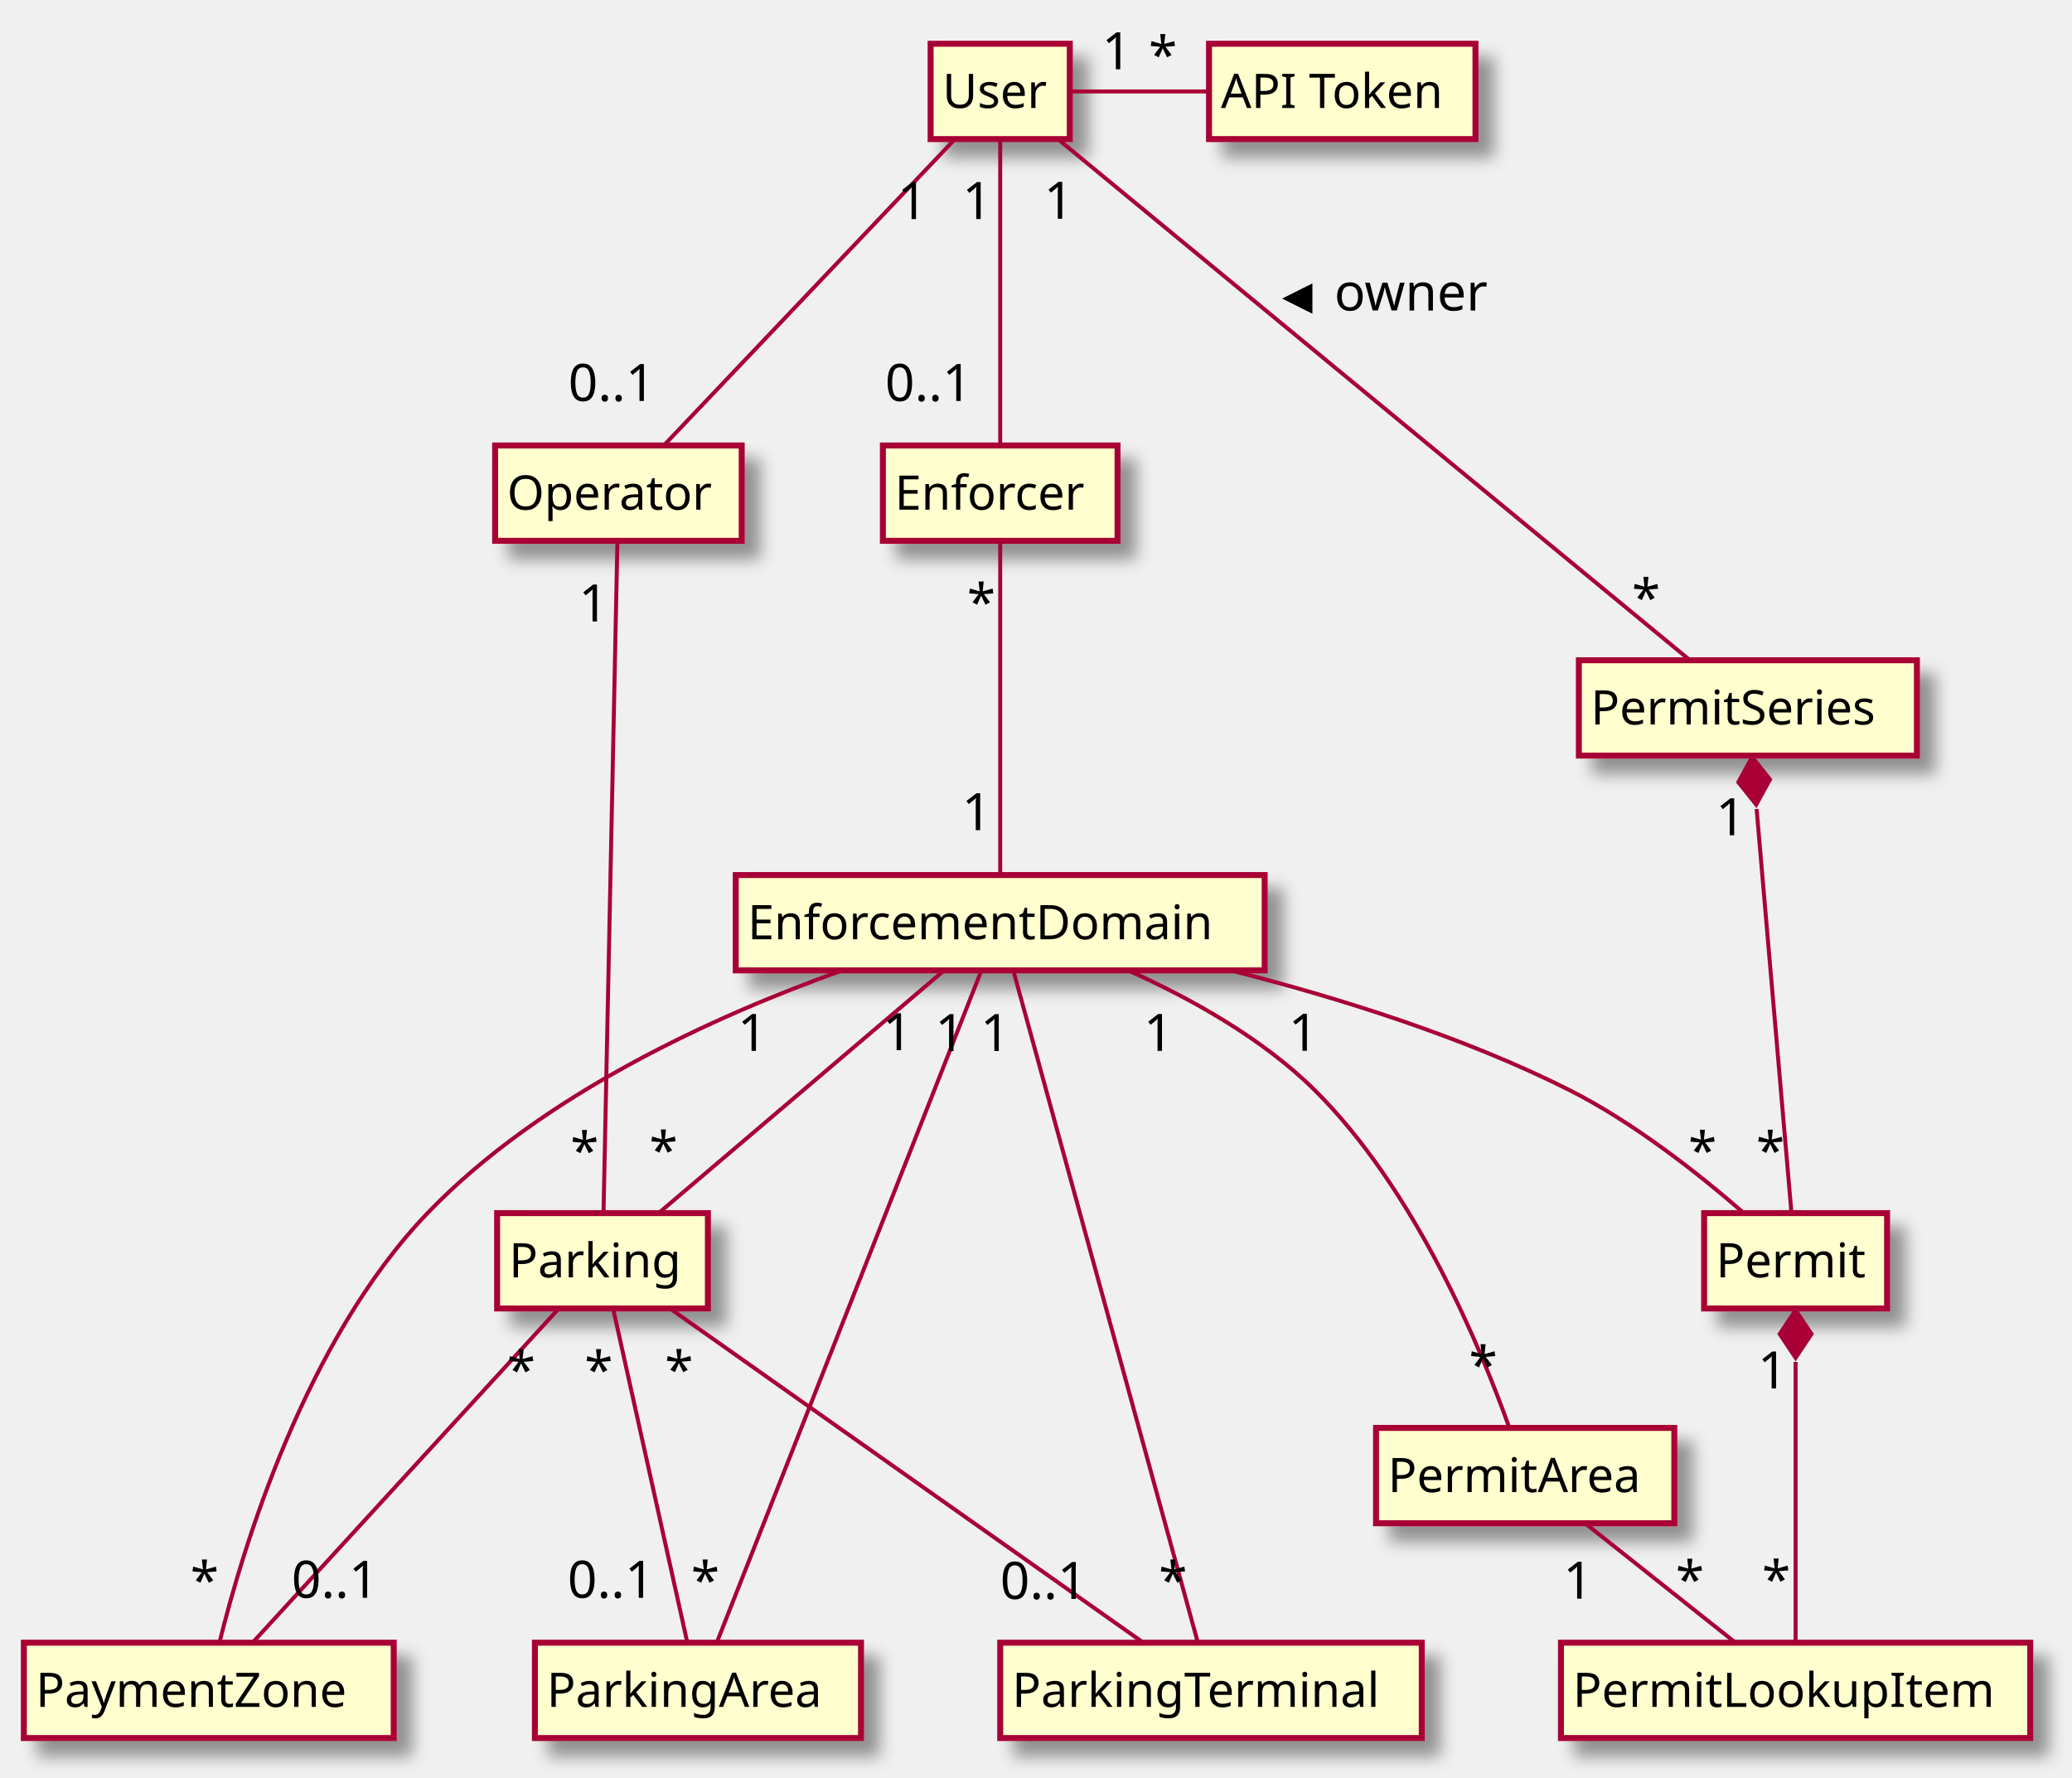
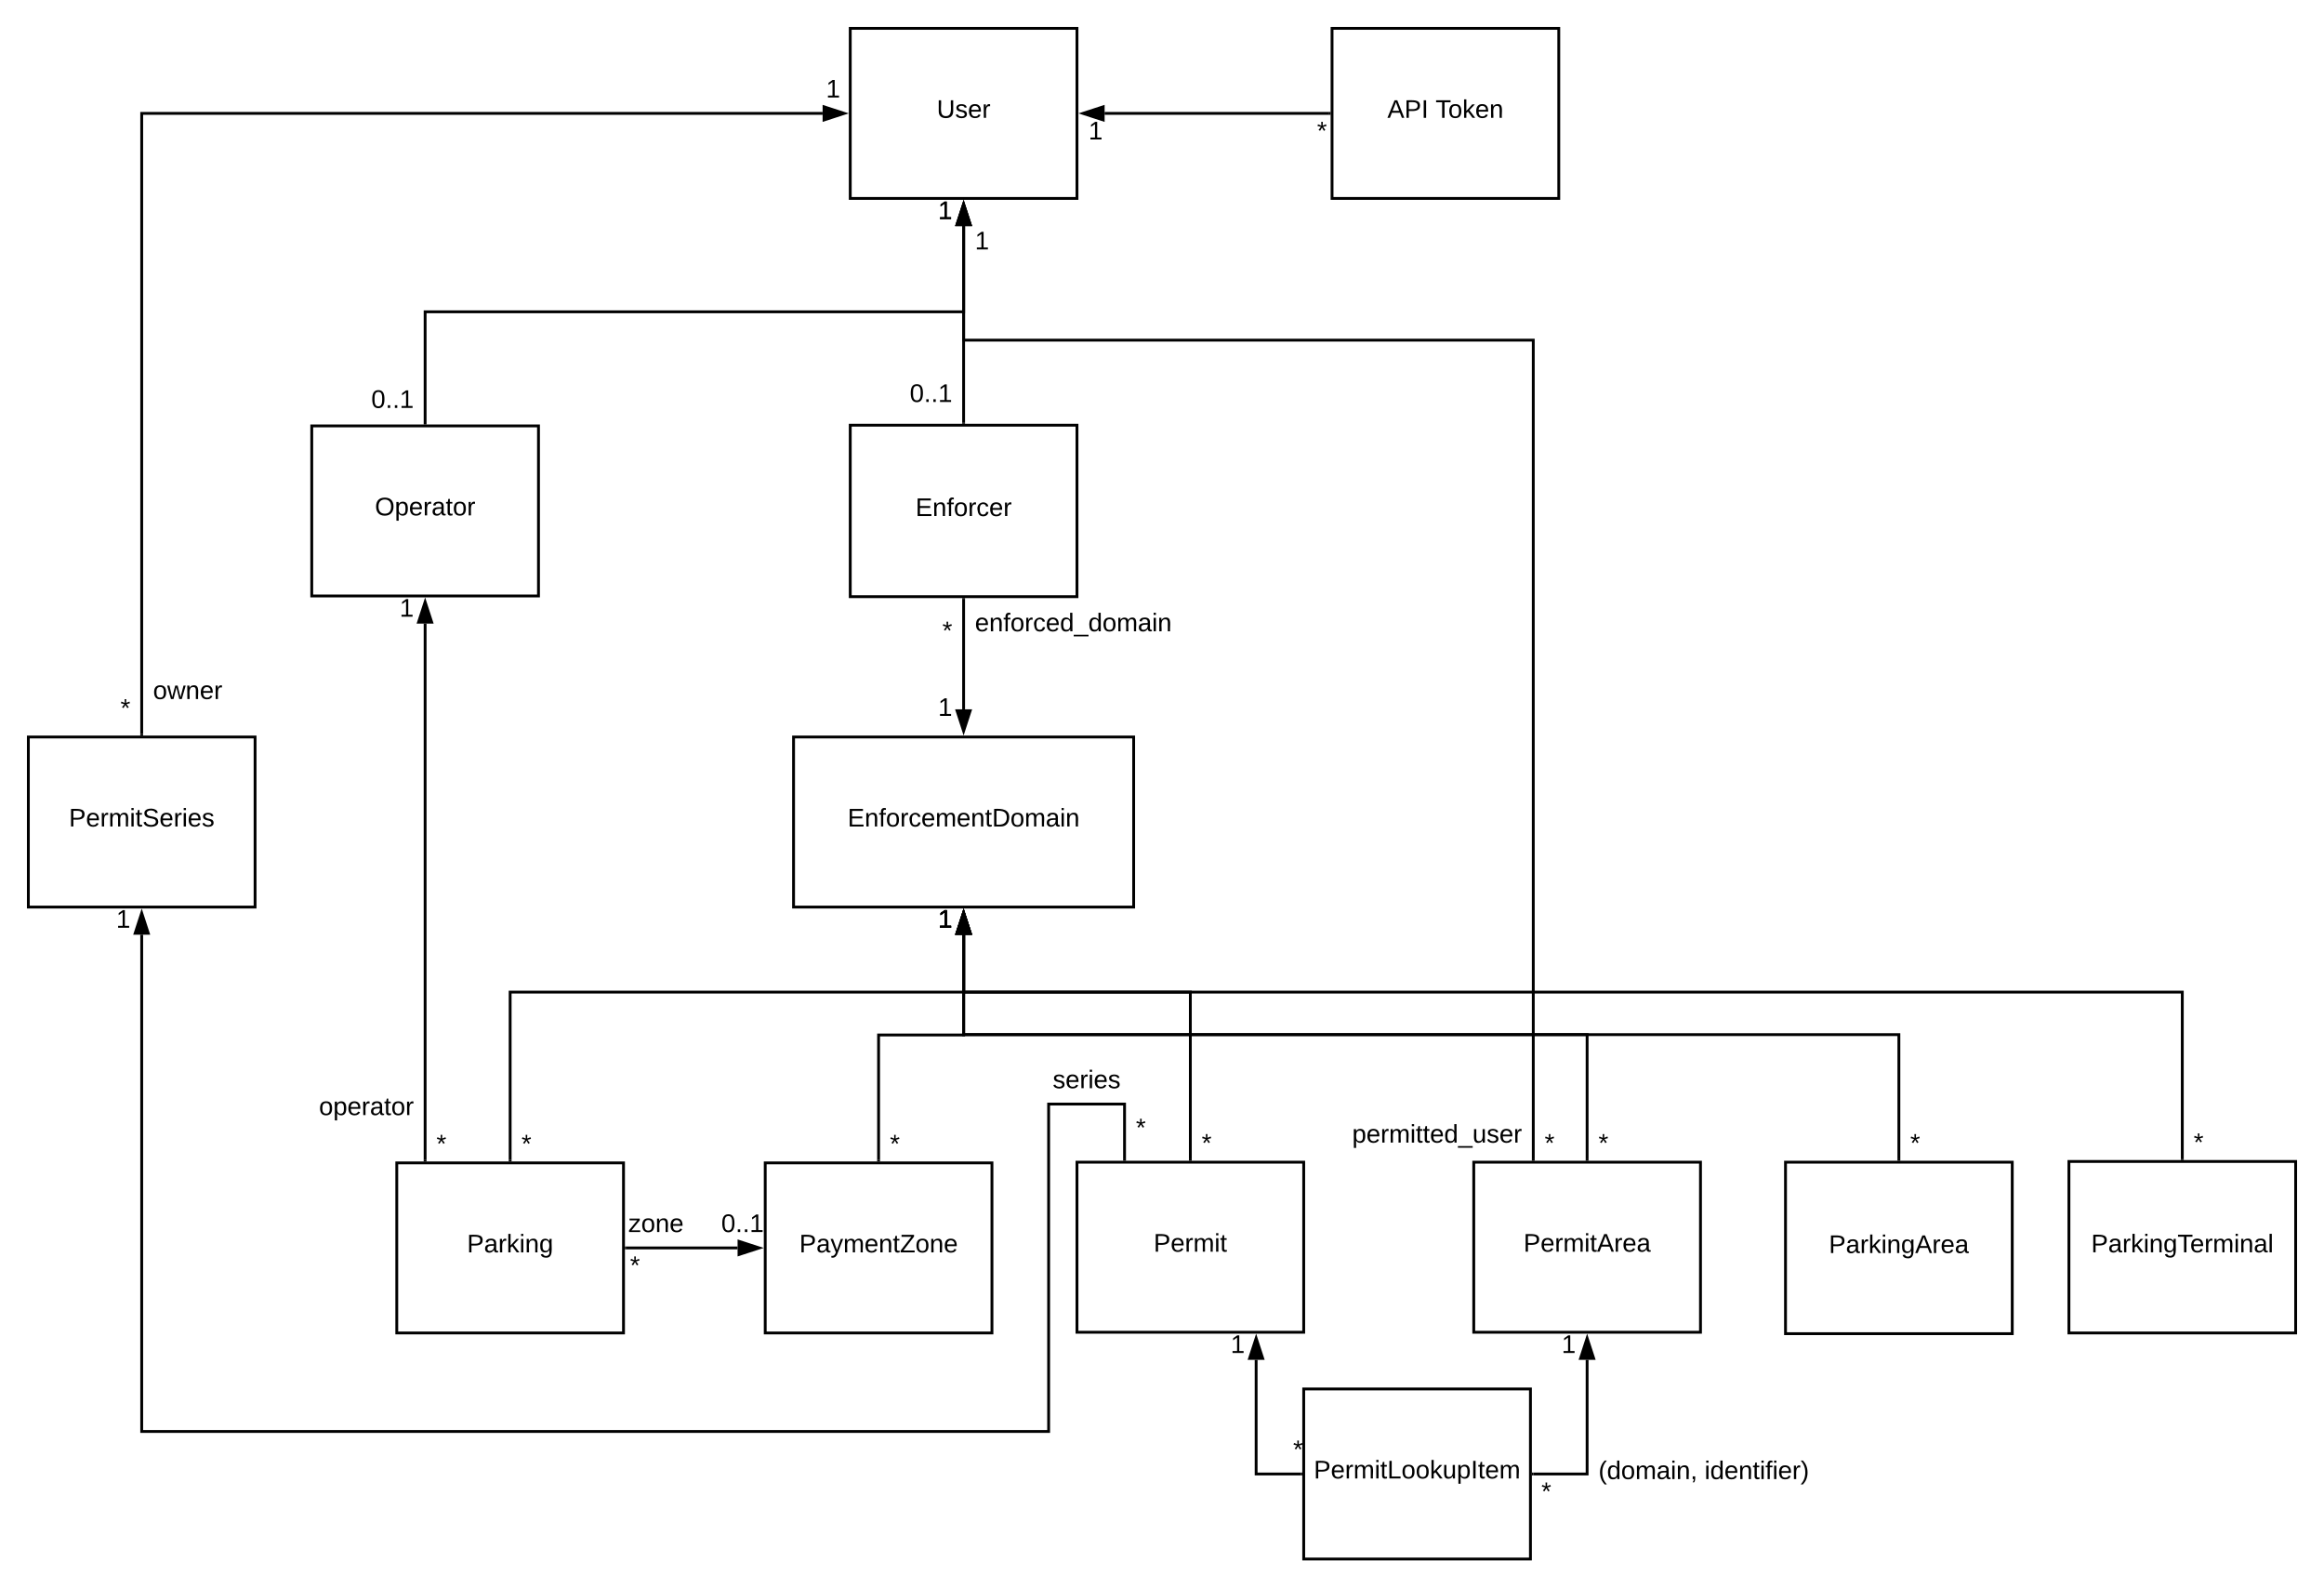
- <svg xmlns="http://www.w3.org/2000/svg" contentScriptType="application/ecmascript" contentStyleType="text/css" height="447px" preserveAspectRatio="none" style="width:521px;height:447px;" version="1.1" viewBox="0 0 521 447" width="521px" zoomAndPan="magnify">
-   <defs>
-     <filter height="300%" id="f2h63xq8m0fvg" width="300%" x="-1" y="-1">
-       <feGaussianBlur result="blurOut" stdDeviation="2.0" />
-       <feColorMatrix in="blurOut" result="blurOut2" type="matrix" values="0 0 0 0 0 0 0 0 0 0 0 0 0 0 0 0 0 0 .4 0" />
-       <feOffset dx="4.0" dy="4.0" in="blurOut2" result="blurOut3" />
-       <feBlend in="SourceGraphic" in2="blurOut3" mode="normal" />
-     </filter>
-   </defs>
-   <g>
-     <rect fill="#FEFECE" filter="url(#f2h63xq8m0fvg)" height="23.969" id="Operator" style="stroke: #A80036; stroke-width: 1.5;" width="62" x="124.5" y="112" />
-     <text fill="#000000" font-family="sans-serif" font-size="12" lengthAdjust="spacingAndGlyphs" textLength="56" x="127.5" y="128.139">Operator</text>
-     <rect fill="#FEFECE" filter="url(#f2h63xq8m0fvg)" height="23.969" id="Enforcer" style="stroke: #A80036; stroke-width: 1.5;" width="59" x="222" y="112" />
-     <text fill="#000000" font-family="sans-serif" font-size="12" lengthAdjust="spacingAndGlyphs" textLength="53" x="225" y="128.139">Enforcer</text>
-     <rect fill="#FEFECE" filter="url(#f2h63xq8m0fvg)" height="23.969" id="PaymentZone" style="stroke: #A80036; stroke-width: 1.5;" width="93" x="6" y="413" />
-     <text fill="#000000" font-family="sans-serif" font-size="12" lengthAdjust="spacingAndGlyphs" textLength="87" x="9" y="429.139">PaymentZone</text>
-     <rect fill="#FEFECE" filter="url(#f2h63xq8m0fvg)" height="23.969" id="ParkingArea" style="stroke: #A80036; stroke-width: 1.5;" width="82" x="134.5" y="413" />
-     <text fill="#000000" font-family="sans-serif" font-size="12" lengthAdjust="spacingAndGlyphs" textLength="76" x="137.5" y="429.139">ParkingArea</text>
-     <rect fill="#FEFECE" filter="url(#f2h63xq8m0fvg)" height="23.969" id="ParkingTerminal" style="stroke: #A80036; stroke-width: 1.5;" width="106" x="251.5" y="413" />
-     <text fill="#000000" font-family="sans-serif" font-size="12" lengthAdjust="spacingAndGlyphs" textLength="100" x="254.5" y="429.139">ParkingTerminal</text>
-     <rect fill="#FEFECE" filter="url(#f2h63xq8m0fvg)" height="23.969" id="User" style="stroke: #A80036; stroke-width: 1.5;" width="35" x="234" y="11" />
-     <text fill="#000000" font-family="sans-serif" font-size="12" lengthAdjust="spacingAndGlyphs" textLength="29" x="237" y="27.139">User</text>
-     <rect fill="#FEFECE" filter="url(#f2h63xq8m0fvg)" height="23.969" id="API Token" style="stroke: #A80036; stroke-width: 1.5;" width="67" x="304" y="11" />
-     <text fill="#000000" font-family="sans-serif" font-size="12" lengthAdjust="spacingAndGlyphs" textLength="61" x="307" y="27.139">API Token</text>
-     <rect fill="#FEFECE" filter="url(#f2h63xq8m0fvg)" height="23.969" id="EnforcementDomain" style="stroke: #A80036; stroke-width: 1.5;" width="133" x="185" y="220" />
-     <text fill="#000000" font-family="sans-serif" font-size="12" lengthAdjust="spacingAndGlyphs" textLength="127" x="188" y="236.139">EnforcementDomain</text>
-     <rect fill="#FEFECE" filter="url(#f2h63xq8m0fvg)" height="23.969" id="Parking" style="stroke: #A80036; stroke-width: 1.5;" width="53" x="125" y="305" />
-     <text fill="#000000" font-family="sans-serif" font-size="12" lengthAdjust="spacingAndGlyphs" textLength="47" x="128" y="321.139">Parking</text>
-     <rect fill="#FEFECE" filter="url(#f2h63xq8m0fvg)" height="23.969" id="Permit" style="stroke: #A80036; stroke-width: 1.5;" width="46" x="428.5" y="305" />
-     <text fill="#000000" font-family="sans-serif" font-size="12" lengthAdjust="spacingAndGlyphs" textLength="40" x="431.5" y="321.139">Permit</text>
-     <rect fill="#FEFECE" filter="url(#f2h63xq8m0fvg)" height="23.969" id="PermitArea" style="stroke: #A80036; stroke-width: 1.5;" width="75" x="346" y="359" />
-     <text fill="#000000" font-family="sans-serif" font-size="12" lengthAdjust="spacingAndGlyphs" textLength="69" x="349" y="375.139">PermitArea</text>
-     <rect fill="#FEFECE" filter="url(#f2h63xq8m0fvg)" height="23.969" id="PermitSeries" style="stroke: #A80036; stroke-width: 1.5;" width="85" x="397" y="166" />
-     <text fill="#000000" font-family="sans-serif" font-size="12" lengthAdjust="spacingAndGlyphs" textLength="79" x="400" y="182.139">PermitSeries</text>
-     <rect fill="#FEFECE" filter="url(#f2h63xq8m0fvg)" height="23.969" id="PermitLookupItem" style="stroke: #A80036; stroke-width: 1.5;" width="118" x="392.5" y="413" />
-     <text fill="#000000" font-family="sans-serif" font-size="12" lengthAdjust="spacingAndGlyphs" textLength="112" x="395.5" y="429.139">PermitLookupItem</text>
-     <path d="M269.305,23 C280.848,23 292.392,23 303.935,23 " fill="none" id="User-API Token" style="stroke: #A80036; stroke-width: 1.0;" />
-     <text fill="#000000" font-family="sans-serif" font-size="13" lengthAdjust="spacingAndGlyphs" textLength="8" x="277.073" y="17.424">1</text>
-     <text fill="#000000" font-family="sans-serif" font-size="13" lengthAdjust="spacingAndGlyphs" textLength="7" x="288.827" y="18.444">*</text>
-     <path d="M251.5,35.385 C251.5,54.875 251.5,92.473 251.5,111.83 " fill="none" id="User-Enforcer" style="stroke: #A80036; stroke-width: 1.0;" />
-     <text fill="#000000" font-family="sans-serif" font-size="13" lengthAdjust="spacingAndGlyphs" textLength="8" x="241.975" y="55.064">1</text>
-     <text fill="#000000" font-family="sans-serif" font-size="13" lengthAdjust="spacingAndGlyphs" textLength="24" x="222.55" y="100.816">0..1</text>
-     <path d="M239.728,35.385 C221.203,54.875 185.466,92.473 167.068,111.83 " fill="none" id="User-Operator" style="stroke: #A80036; stroke-width: 1.0;" />
-     <text fill="#000000" font-family="sans-serif" font-size="13" lengthAdjust="spacingAndGlyphs" textLength="8" x="225.716" y="55.064">1</text>
-     <text fill="#000000" font-family="sans-serif" font-size="13" lengthAdjust="spacingAndGlyphs" textLength="24" x="142.89" y="100.816">0..1</text>
-     <path d="M251.5,136.389 C251.5,157.222 251.5,199.02 251.5,219.756 " fill="none" id="Enforcer-EnforcementDomain" style="stroke: #A80036; stroke-width: 1.0;" />
-     <text fill="#000000" font-family="sans-serif" font-size="13" lengthAdjust="spacingAndGlyphs" textLength="7" x="243.166" y="156.07">*</text>
-     <text fill="#000000" font-family="sans-serif" font-size="13" lengthAdjust="spacingAndGlyphs" textLength="8" x="241.85" y="208.712">1</text>
-     <path d="M237.172,244.178 C218.162,260.337 184.798,288.697 165.801,304.844 " fill="none" id="EnforcementDomain-Parking" style="stroke: #A80036; stroke-width: 1.0;" />
-     <text fill="#000000" font-family="sans-serif" font-size="13" lengthAdjust="spacingAndGlyphs" textLength="8" x="221.956" y="264.026">1</text>
-     <text fill="#000000" font-family="sans-serif" font-size="13" lengthAdjust="spacingAndGlyphs" textLength="7" x="163.256" y="293.837">*</text>
-     <path d="M309.662,244.021 C336.359,250.797 367.916,260.63 394.5,274 C410.89,282.243 427.38,295.327 438.376,304.899 " fill="none" id="EnforcementDomain-Permit" style="stroke: #A80036; stroke-width: 1.0;" />
-     <text fill="#000000" font-family="sans-serif" font-size="13" lengthAdjust="spacingAndGlyphs" textLength="8" x="324.004" y="264.174">1</text>
-     <text fill="#000000" font-family="sans-serif" font-size="13" lengthAdjust="spacingAndGlyphs" textLength="7" x="424.519" y="293.915">*</text>
-     <path d="M211.588,244.047 C179.886,255.369 136.249,275.095 107.5,305 C76.688,337.051 60.99,389.438 55.194,412.933 " fill="none" id="EnforcementDomain-PaymentZone" style="stroke: #A80036; stroke-width: 1.0;" />
-     <text fill="#000000" font-family="sans-serif" font-size="13" lengthAdjust="spacingAndGlyphs" textLength="8" x="185.474" y="264.211">1</text>
-     <text fill="#000000" font-family="sans-serif" font-size="13" lengthAdjust="spacingAndGlyphs" textLength="7" x="47.861" y="401.963">*</text>
-     <path d="M283.865,244.046 C299.361,251.015 317.355,261.004 330.5,274 C355.883,299.095 372.36,338.929 379.473,358.837 " fill="none" id="EnforcementDomain-PermitArea" style="stroke: #A80036; stroke-width: 1.0;" />
-     <text fill="#000000" font-family="sans-serif" font-size="13" lengthAdjust="spacingAndGlyphs" textLength="8" x="287.566" y="264.209">1</text>
-     <text fill="#000000" font-family="sans-serif" font-size="13" lengthAdjust="spacingAndGlyphs" textLength="7" x="369.367" y="347.827">*</text>
-     <path d="M246.746,244.073 C233.097,278.733 193.899,378.277 180.252,412.932 " fill="none" id="EnforcementDomain-ParkingArea" style="stroke: #A80036; stroke-width: 1.0;" />
-     <text fill="#000000" font-family="sans-serif" font-size="13" lengthAdjust="spacingAndGlyphs" textLength="8" x="235.135" y="264.248">1</text>
-     <text fill="#000000" font-family="sans-serif" font-size="13" lengthAdjust="spacingAndGlyphs" textLength="7" x="173.769" y="401.96">*</text>
-     <path d="M254.815,244.073 C264.334,278.733 291.669,378.277 301.186,412.932 " fill="none" id="EnforcementDomain-ParkingTerminal" style="stroke: #A80036; stroke-width: 1.0;" />
-     <text fill="#000000" font-family="sans-serif" font-size="13" lengthAdjust="spacingAndGlyphs" textLength="8" x="246.533" y="264.248">1</text>
-     <text fill="#000000" font-family="sans-serif" font-size="13" lengthAdjust="spacingAndGlyphs" textLength="7" x="291.375" y="401.96">*</text>
-     <path d="M155.25,136.073 C154.531,170.733 152.468,270.277 151.75,304.932 " fill="none" id="Operator-Parking" style="stroke: #A80036; stroke-width: 1.0;" />
-     <text fill="#000000" font-family="sans-serif" font-size="13" lengthAdjust="spacingAndGlyphs" textLength="8" x="145.497" y="156.248">1</text>
-     <text fill="#000000" font-family="sans-serif" font-size="13" lengthAdjust="spacingAndGlyphs" textLength="7" x="143.41" y="293.96">*</text>
-     <path d="M140.143,329.389 C121.047,350.222 82.732,392.02 63.724,412.755 " fill="none" id="Parking-PaymentZone" style="stroke: #A80036; stroke-width: 1.0;" />
-     <text fill="#000000" font-family="sans-serif" font-size="13" lengthAdjust="spacingAndGlyphs" textLength="7" x="127.479" y="349.07">*</text>
-     <text fill="#000000" font-family="sans-serif" font-size="13" lengthAdjust="spacingAndGlyphs" textLength="24" x="73.304" y="401.712">0..1</text>
-     <path d="M168.754,329.179 C198.138,349.921 257.573,391.875 287.075,412.7 " fill="none" id="Parking-ParkingTerminal" style="stroke: #A80036; stroke-width: 1.0;" />
-     <text fill="#000000" font-family="sans-serif" font-size="13" lengthAdjust="spacingAndGlyphs" textLength="7" x="167.169" y="349.027">*</text>
-     <text fill="#000000" font-family="sans-serif" font-size="13" lengthAdjust="spacingAndGlyphs" textLength="24" x="251.488" y="402.003">0..1</text>
-     <path d="M154.253,329.389 C158.883,350.222 168.171,392.02 172.779,412.755 " fill="none" id="Parking-ParkingArea" style="stroke: #A80036; stroke-width: 1.0;" />
-     <text fill="#000000" font-family="sans-serif" font-size="13" lengthAdjust="spacingAndGlyphs" textLength="7" x="146.968" y="349.07">*</text>
-     <text fill="#000000" font-family="sans-serif" font-size="13" lengthAdjust="spacingAndGlyphs" textLength="24" x="142.707" y="401.712">0..1</text>
-     <path d="M441.692,203.395 C444.289,233.476 448.508,282.34 450.455,304.891 " fill="none" id="PermitSeries-Permit" style="stroke: #A80036; stroke-width: 1.0;" />
-     <polygon fill="#A80036" points="440.565,190.335,437.096,196.657,441.597,202.291,445.066,195.969,440.565,190.335" style="stroke: #A80036; stroke-width: 1.0;" />
-     <text fill="#000000" font-family="sans-serif" font-size="13" lengthAdjust="spacingAndGlyphs" textLength="8" x="431.446" y="209.996">1</text>
-     <text fill="#000000" font-family="sans-serif" font-size="13" lengthAdjust="spacingAndGlyphs" textLength="7" x="441.58" y="293.903">*</text>
-     <path d="M266.252,35.163 C301.396,64.138 389.742,136.976 424.817,165.894 " fill="none" id="User-PermitSeries" style="stroke: #A80036; stroke-width: 1.0;" />
-     <polygon fill="#000000" points="329.5,72.066,323.5,75.066,329.5,78.066,329.5,72.066" style="stroke: #000000; stroke-width: 1.0;" />
-     <text fill="#000000" font-family="sans-serif" font-size="13" lengthAdjust="spacingAndGlyphs" textLength="38" x="335.5" y="78.067">owner</text>
-     <text fill="#000000" font-family="sans-serif" font-size="13" lengthAdjust="spacingAndGlyphs" textLength="8" x="262.486" y="55.004">1</text>
-     <text fill="#000000" font-family="sans-serif" font-size="13" lengthAdjust="spacingAndGlyphs" textLength="7" x="410.316" y="154.907">*</text>
-     <path d="M451.5,342.406 C451.5,364.563 451.5,395.746 451.5,412.755 " fill="none" id="Permit-PermitLookupItem" style="stroke: #A80036; stroke-width: 1.0;" />
-     <polygon fill="#A80036" points="451.5,329.389,447.5,335.389,451.5,341.389,455.5,335.389,451.5,329.389" style="stroke: #A80036; stroke-width: 1.0;" />
-     <text fill="#000000" font-family="sans-serif" font-size="13" lengthAdjust="spacingAndGlyphs" textLength="8" x="441.975" y="349.07">1</text>
-     <text fill="#000000" font-family="sans-serif" font-size="13" lengthAdjust="spacingAndGlyphs" textLength="7" x="443.056" y="401.712">*</text>
-     <path d="M398.93,383.253 C410.059,392.091 425.016,403.969 436.131,412.795 " fill="none" id="PermitArea-PermitLookupItem" style="stroke: #A80036; stroke-width: 1.0;" />
-     <text fill="#000000" font-family="sans-serif" font-size="13" lengthAdjust="spacingAndGlyphs" textLength="8" x="393.072" y="401.936">1</text>
-     <text fill="#000000" font-family="sans-serif" font-size="13" lengthAdjust="spacingAndGlyphs" textLength="7" x="421.347" y="401.768">*</text>
+ <svg xmlns="http://www.w3.org/2000/svg" xmlns:ns1="lucid" xmlns:xlink="http://www.w3.org/1999/xlink" width="1640" height="1120">
+   <g transform="translate(-100 -120)" ns1:page-tab-id="0_0">
+     <path d="M0 0h1870.4v1323.2H0z" fill="#fff" />
+     <path d="m1040 140h160v120h-160z" fill="#fff" stroke="#000" stroke-width="2" />
+     <use transform="matrix(1 0 0 1 1040 140) translate(39.03 63.15)" xlink:href="#a" />
+     <use transform="matrix(1,0,0,1,1040,140) translate(73.03 63.15)" xlink:href="#b" />
+     <path d="M700 140h160v120H700z" fill="#fff" stroke="#000" stroke-width="2" />
+     <use transform="matrix(1,0,0,1,700,140) translate(61.055 63.15)" xlink:href="#c" />
+     <path d="M1038 200H879.5" fill="none" stroke="#000" stroke-width="2" />
+     <path d="m1039 201h-1.03v-2h1.03z" />
+     <path d="m864.24 200 14.26-4.64v9.28z" stroke="#000" stroke-width="2" />
+     <use transform="matrix(1 0 0 1 1029.4 204) translate(0 14.4)" xlink:href="#d" />
+     <use transform="matrix(1 0 0 1 868.17 204) translate(0 14.4)" xlink:href="#e" />
+     <path d="M660 640h240v120H660z" fill="#fff" stroke="#000" stroke-width="2" />
+     <use transform="matrix(1,0,0,1,660,640) translate(38.13 63.15)" xlink:href="#f" />
+     <path d="M200 638V200h480.5" fill="none" stroke="#000" stroke-width="2" />
+     <path d="m201 639h-2v-1.03h2z" />
+     <path d="m695.76 200-14.26 4.64v-9.28z" stroke="#000" stroke-width="2" />
+     <use transform="matrix(1 0 0 1 185 611.31) translate(0 14.4)" xlink:href="#d" />
+     <use transform="matrix(1 0 0 1 682.92 174.4) translate(0 14.4)" xlink:href="#e" />
+     <use transform="matrix(1 0 0 1 208 598.82) translate(0 14.4)" xlink:href="#g" />
+     <path d="M320 420.5h160v120H320z" fill="#fff" stroke="#000" stroke-width="2" />
+     <use transform="matrix(1 0 0 1 320 420.5) translate(44.555 63.15)" xlink:href="#h" />
+     <path d="m1140 940h160v120h-160z" fill="#fff" stroke="#000" stroke-width="2" />
+     <use transform="matrix(1,0,0,1,1140,940) translate(35.105 63.15)" xlink:href="#i" />
+     <path d="M1220 938v-88H780v-70.5" fill="none" stroke="#000" stroke-width="2" />
+     <path d="m1221 939h-2v-1.03h2z" />
+     <path d="m780 764.24 4.64 14.26h-9.28z" stroke="#000" stroke-width="2" />
+     <use transform="matrix(1,0,0,1,1228,918.2) translate(0 14.4)" xlink:href="#d" />
+     <use transform="matrix(1 0 0 1 762 760.2) translate(0 14.4)" xlink:href="#e" />
+     <path d="M640 940.5h160v120H640z" fill="#fff" stroke="#000" stroke-width="2" />
+     <use transform="matrix(1 0 0 1 640 940.5) translate(24.055 63.15)" xlink:href="#j" />
+     <path d="M720 938.5v-88.25h60V779.5" fill="none" stroke="#000" stroke-width="2" />
+     <path d="m721 939.5h-2v-1.03h2z" />
+     <path d="m780 764.24 4.64 14.26h-9.28z" stroke="#000" stroke-width="2" />
+     <use transform="matrix(1,0,0,1,728,918.7) translate(0 14.4)" xlink:href="#d" />
+     <use transform="matrix(1 0 0 1 762 760.2) translate(0 14.4)" xlink:href="#e" />
+     <path d="M380 940.5h160v120H380z" fill="#fff" stroke="#000" stroke-width="2" />
+     <use transform="matrix(1 0 0 1 380 940.5) translate(49.555 63.15)" xlink:href="#k" />
+     <path d="M400 938.5V560" fill="none" stroke="#000" stroke-width="2" />
+     <path d="m401 939.5h-2v-1.03h2z" />
+     <path d="m400 544.74 4.64 14.26h-9.28z" stroke="#000" stroke-width="2" />
+     <use transform="matrix(1 0 0 1 408 918.7) translate(0 14.4)" xlink:href="#d" />
+     <use transform="matrix(1 0 0 1 382 540.7) translate(0 14.4)" xlink:href="#e" />
+     <use transform="matrix(1 0 0 1 325.1 892.36) translate(0 14.4)" xlink:href="#l" />
+     <path d="m542 1000.5h78.5" fill="none" stroke="#000" stroke-width="2" />
+     <path d="M542.03 1001.5H541v-2h1.03z" />
+     <path d="m635.76 1000.5-14.26 4.64v-9.28z" stroke="#000" stroke-width="2" />
+     <use transform="matrix(1 0 0 1 544.61 1004.5) translate(0 14.4)" xlink:href="#d" />
+     <use transform="matrix(1 0 0 1 609 974.9) translate(0 14.4)" xlink:href="#m" />
+     <use transform="matrix(1 0 0 1 543.45 974.9) translate(0 14.4)" xlink:href="#n" />
+     <path d="M460 938.5V820h320v-40.5" fill="none" stroke="#000" stroke-width="2" />
+     <path d="m461 939.5h-2v-1.03h2z" />
+     <path d="m780 764.24 4.64 14.26h-9.28z" stroke="#000" stroke-width="2" />
+     <use transform="matrix(1,0,0,1,468,918.7) translate(0 14.4)" xlink:href="#d" />
+     <use transform="matrix(1,0,0,1,762,760.2) translate(0 14.4)" xlink:href="#e" />
+     <path d="M120 640h160v120H120z" fill="#fff" stroke="#000" stroke-width="2" />
+     <use transform="matrix(1 0 0 1 120 640) translate(28.63 63.15)" xlink:href="#o" />
+     <path d="M860 940h160v120H860z" fill="#fff" stroke="#000" stroke-width="2" />
+     <use transform="matrix(1 0 0 1 860 940) translate(54.08 63.15)" xlink:href="#p" />
+     <path d="M893.57 938v-39H840v231H200V779.5" fill="none" stroke="#000" stroke-width="2" />
+     <path d="m894.57 939h-2v-1.03h2z" />
+     <path d="m200 764.24 4.64 14.26h-9.28z" stroke="#000" stroke-width="2" />
+     <use transform="matrix(1 0 0 1 901.57 907.34) translate(0 14.4)" xlink:href="#d" />
+     <use transform="matrix(1 0 0 1 182 760.2) translate(0 14.4)" xlink:href="#e" />
+     <use transform="matrix(1 0 0 1 842.88 873.4) translate(0 14.4)" xlink:href="#q" />
+     <path d="m1020 1100h160v120h-160z" fill="#fff" stroke="#000" stroke-width="2" />
+     <use transform="matrix(1 0 0 1 1020 1100) translate(7.105 63.15)" xlink:href="#r" />
+     <path d="m1182 1160h38v-80.5" fill="none" stroke="#000" stroke-width="2" />
+     <path d="m1182 1161h-1.03v-2h1.03z" />
+     <path d="m1220 1064.2 4.64 14.26h-9.28z" stroke="#000" stroke-width="2" />
+     <use transform="matrix(1 0 0 1 1187.7 1164) translate(0 14.4)" xlink:href="#d" />
+     <use transform="matrix(1,0,0,1,1202,1060.2) translate(0 14.4)" xlink:href="#e" />
+     <use transform="matrix(1,0,0,1,1228,1149.2) translate(0 14.4)" xlink:href="#s" />
+     <use transform="matrix(1,0,0,1,1228,1149.2) translate(74.85 14.4)" xlink:href="#t" />
+     <path d="m1018 1160h-31.57v-80.5" fill="none" stroke="#000" stroke-width="2" />
+     <path d="m1019 1161h-1.03v-2h1.03z" />
+     <path d="m986.43 1064.2 4.64 14.26h-9.27z" stroke="#000" stroke-width="2" />
+     <use transform="matrix(1 0 0 1 1012.5 1134.4) translate(0 14.4)" xlink:href="#d" />
+     <use transform="matrix(1 0 0 1 968.43 1060.2) translate(0 14.4)" xlink:href="#e" />
+     <path d="M940 938V820H780v-40.5" fill="none" stroke="#000" stroke-width="2" />
+     <path d="m941 939h-2v-1.03h2z" />
+     <path d="m780 764.24 4.64 14.26h-9.28z" stroke="#000" stroke-width="2" />
+     <use transform="matrix(1 0 0 1 948 918.2) translate(0 14.4)" xlink:href="#d" />
+     <use transform="matrix(1 0 0 1 762 760.2) translate(0 14.4)" xlink:href="#e" />
+     <path d="m1360 940h160v121h-160z" fill="#fff" stroke="#000" stroke-width="2" />
+     <use transform="matrix(1 0 0 1 1368 948) translate(22.575 56.1)" xlink:href="#u" />
+     <path d="m1560 939.5h160v121h-160z" fill="#fff" stroke="#000" stroke-width="2" />
+     <use transform="matrix(1 0 0 1 1568 947.5) translate(7.675 56.1)" xlink:href="#v" />
+     <path d="M1640 937.5V820H780v-40.5" fill="none" stroke="#000" stroke-width="2" />
+     <path d="m1641 938.5h-2v-1.03h2z" />
+     <path d="m780 764.24 4.64 14.26h-9.28z" stroke="#000" stroke-width="2" />
+     <use transform="matrix(1,0,0,1,1648,917.7) translate(0 14.4)" xlink:href="#d" />
+     <use transform="matrix(1 0 0 1 762 760.2) translate(0 14.4)" xlink:href="#e" />
+     <path d="M1440 938v-88H780v-70.5" fill="none" stroke="#000" stroke-width="2" />
+     <path d="m1441 939h-2v-1.03h2z" />
+     <path d="m780 764.24 4.64 14.26h-9.28z" stroke="#000" stroke-width="2" />
+     <use transform="matrix(1,0,0,1,1448,918.2) translate(0 14.4)" xlink:href="#d" />
+     <use transform="matrix(1,0,0,1,762,760.2) translate(0 14.4)" xlink:href="#e" />
+     <path d="m780 543v77.5" fill="none" stroke="#000" stroke-width="2" />
+     <path d="M781 543.03h-2V542h2z" />
+     <path d="m780 635.76-4.64-14.26h9.28z" stroke="#000" stroke-width="2" />
+     <use transform="matrix(1 0 0 1 788 551.01) translate(0 14.4)" xlink:href="#w" />
+     <use transform="matrix(1 0 0 1 765 556.64) translate(0 14.4)" xlink:href="#d" />
+     <use transform="matrix(1 0 0 1 762 610.71) translate(0 14.4)" xlink:href="#e" />
+     <path d="M700 420h160v121H700z" fill="#fff" stroke="#000" stroke-width="2" />
+     <use transform="matrix(1,0,0,1,708,428) translate(38.05 56.1)" xlink:href="#x" />
+     <path d="M780 418V279.5" fill="none" stroke="#000" stroke-width="2" />
+     <path d="m781 419h-2v-1.03h2z" />
+     <path d="m780 264.24 4.64 14.26h-9.28z" stroke="#000" stroke-width="2" />
+     <use transform="matrix(1,0,0,1,742,389.2) translate(0 14.4)" xlink:href="#m" />
+     <use transform="matrix(1 0 0 1 762 260.2) translate(0 14.4)" xlink:href="#e" />
+     <path d="M400 418.5V340h380v-60.5" fill="none" stroke="#000" stroke-width="2" />
+     <path d="m401 419.5h-2v-1.03h2z" />
+     <path d="m780 264.24 4.64 14.26h-9.28z" stroke="#000" stroke-width="2" />
+     <use transform="matrix(1 0 0 1 362 393.42) translate(0 14.4)" xlink:href="#m" />
+     <use transform="matrix(1 0 0 1 762 260.2) translate(0 14.4)" xlink:href="#e" />
+     <path d="M1182 938V360H780v-80.5" fill="none" stroke="#000" stroke-width="2" />
+     <path d="m1183 939h-2v-1.03h2z" />
+     <path d="m780 264.24 4.64 14.26h-9.28z" stroke="#000" stroke-width="2" />
+     <use transform="matrix(1 0 0 1 1190 918.2) translate(0 14.4)" xlink:href="#d" />
+     <use transform="matrix(1 0 0 1 788 281.57) translate(0 14.4)" xlink:href="#e" />
+     <use transform="matrix(1 0 0 1 1054.2 911.8) translate(0 14.4)" xlink:href="#y" />
+     <defs>
+       <path id="z" d="M205 0l-28-72H64L36 0H1l101-248h38L239 0h-34zm-38-99l-47-123c-12 45-31 82-46 123h93" />
+       <path id="A" d="M30-248c87 1 191-15 191 75 0 78-77 80-158 76V0H30v-248zm33 125c57 0 124 11 124-50 0-59-68-47-124-48v98" />
+       <path id="B" d="M33 0v-248h34V0H33" />
+       <g id="a">
+         <use transform="scale(.05)" xlink:href="#z" />
+         <use transform="matrix(.05 0 0 .05 12 0)" xlink:href="#A" />
+         <use transform="matrix(.05 0 0 .05 24 0)" xlink:href="#B" />
+       </g>
+       <path id="C" d="M127-220V0H93v-220H8v-28h204v28h-85" />
+       <path id="D" d="M100-194c62-1 85 37 85 99 1 63-27 99-86 99S16-35 15-95c0-66 28-99 85-99zM99-20c44 1 53-31 53-75 0-43-8-75-51-75s-53 32-53 75 10 74 51 75" />
+       <path id="E" d="M143 0L79-87 56-68V0H24v-261h32v163l83-92h37l-77 82L181 0h-38" />
+       <path id="F" d="M100-194c63 0 86 42 84 106H49c0 40 14 67 53 68 26 1 43-12 49-29l28 8c-11 28-37 45-77 45C44 4 14-33 15-96c1-61 26-98 85-98zm52 81c6-60-76-77-97-28-3 7-6 17-6 28h103" />
+       <path id="G" d="M117-194c89-4 53 116 60 194h-32v-121c0-31-8-49-39-48C34-167 62-67 57 0H25l-1-190h30c1 10-1 24 2 32 11-22 29-35 61-36" />
+       <g id="b">
+         <use transform="scale(.05)" xlink:href="#C" />
+         <use transform="matrix(.05 0 0 .05 8.95 0)" xlink:href="#D" />
+         <use transform="matrix(.05 0 0 .05 18.95 0)" xlink:href="#E" />
+         <use transform="matrix(.05 0 0 .05 27.95 0)" xlink:href="#F" />
+         <use transform="matrix(.05 0 0 .05 37.95 0)" xlink:href="#G" />
+       </g>
+       <path id="H" d="M232-93c-1 65-40 97-104 97C67 4 28-28 28-90v-158h33c8 89-33 224 67 224 102 0 64-133 71-224h33v155" />
+       <path id="I" d="M135-143c-3-34-86-38-87 0 15 53 115 12 119 90S17 21 10-45l28-5c4 36 97 45 98 0-10-56-113-15-118-90-4-57 82-63 122-42 12 7 21 19 24 35" />
+       <path id="J" d="M114-163C36-179 61-72 57 0H25l-1-190h30c1 12-1 29 2 39 6-27 23-49 58-41v29" />
+       <g id="c">
+         <use transform="scale(.05)" xlink:href="#H" />
+         <use transform="matrix(.05 0 0 .05 12.95 0)" xlink:href="#I" />
+         <use transform="matrix(.05 0 0 .05 21.95 0)" xlink:href="#F" />
+         <use transform="matrix(.05 0 0 .05 31.95 0)" xlink:href="#J" />
+       </g>
+       <path id="K" d="m80-196 47-18 7 23-49 13 32 44-20 13-27-46-27 45-21-12 33-44-49-13 8-23 47 19-2-53h23" />
+       <use id="d" transform="scale(.05)" xlink:href="#K" />
+       <path id="L" d="M27 0v-27h64v-190l-56 39v-29l58-41h29v221h61V0H27" />
+       <use id="e" transform="scale(.05)" xlink:href="#L" />
+       <path id="M" d="M30 0v-248h187v28H63v79h144v27H63v87h162V0H30" />
+       <path id="N" d="M101-234c-31-9-42 10-38 44h38v23H63V0H32v-167H5v-23h27c-7-52 17-82 69-68v24" />
+       <path id="O" d="m96-169c-40 0-48 33-48 73s9 75 48 75c24 0 41-14 43-38l32 2c-6 37-31 61-74 61-59 0-76-41-82-99-10-93 101-131 147-64 4 7 5 14 7 22l-32 3c-4-21-16-35-41-35" />
+       <path id="P" d="M210-169c-67 3-38 105-44 169h-31v-121c0-29-5-50-35-48C34-165 62-65 56 0H25l-1-190h30c1 10-1 24 2 32 10-44 99-50 107 0 11-21 27-35 58-36 85-2 47 119 55 194h-31v-121c0-29-5-49-35-48" />
+       <path id="Q" d="M59-47c-2 24 18 29 38 22v24C64 9 27 4 27-40v-127H5v-23h24l9-43h21v43h35v23H59v120" />
+       <path id="R" d="M30-248c118-7 216 8 213 122C240-48 200 0 122 0H30v-248zM63-27c89 8 146-16 146-99s-60-101-146-95v194" />
+       <path id="S" d="M141-36C126-15 110 5 73 4 37 3 15-17 15-53c-1-64 63-63 125-63 3-35-9-54-41-54-24 1-41 7-42 31l-33-3c5-37 33-52 76-52 45 0 72 20 72 64v82c-1 20 7 32 28 27v20c-31 9-61-2-59-35zM48-53c0 20 12 33 32 33 41-3 63-29 60-74-43 2-92-5-92 41" />
+       <path id="T" d="M24-231v-30h32v30H24zM24 0v-190h32V0H24" />
+       <g id="f">
+         <use transform="scale(.05)" xlink:href="#M" />
+         <use transform="matrix(.05 0 0 .05 12 0)" xlink:href="#G" />
+         <use transform="matrix(.05 0 0 .05 22 0)" xlink:href="#N" />
+         <use transform="matrix(.05 0 0 .05 27 0)" xlink:href="#D" />
+         <use transform="matrix(.05 0 0 .05 37 0)" xlink:href="#J" />
+         <use transform="matrix(.05 0 0 .05 42.95 0)" xlink:href="#O" />
+         <use transform="matrix(.05 0 0 .05 51.95 0)" xlink:href="#F" />
+         <use transform="matrix(.05 0 0 .05 61.95 0)" xlink:href="#P" />
+         <use transform="matrix(.05 0 0 .05 76.9 0)" xlink:href="#F" />
+         <use transform="matrix(.05 0 0 .05 86.9 0)" xlink:href="#G" />
+         <use transform="matrix(.05 0 0 .05 96.9 0)" xlink:href="#Q" />
+         <use transform="matrix(.05 0 0 .05 101.9 0)" xlink:href="#R" />
+         <use transform="matrix(.05 0 0 .05 114.85 0)" xlink:href="#D" />
+         <use transform="matrix(.05 0 0 .05 124.85 0)" xlink:href="#P" />
+         <use transform="matrix(.05 0 0 .05 139.8 0)" xlink:href="#S" />
+         <use transform="matrix(.05 0 0 .05 149.8 0)" xlink:href="#T" />
+         <use transform="matrix(.05 0 0 .05 153.75 0)" xlink:href="#G" />
+       </g>
+       <path id="U" d="M206 0h-36l-40-164L89 0H53L-1-190h32L70-26l43-164h34l41 164 42-164h31" />
+       <g id="g">
+         <use transform="scale(.05)" xlink:href="#D" />
+         <use transform="matrix(.05 0 0 .05 10 0)" xlink:href="#U" />
+         <use transform="matrix(.05 0 0 .05 22.95 0)" xlink:href="#G" />
+         <use transform="matrix(.05 0 0 .05 32.95 0)" xlink:href="#F" />
+         <use transform="matrix(.05 0 0 .05 42.95 0)" xlink:href="#J" />
+       </g>
+       <path id="V" d="M140-251c81 0 123 46 123 126C263-46 219 4 140 4 59 4 17-45 17-125s42-126 123-126zm0 227c63 0 89-41 89-101s-29-99-89-99c-61 0-89 39-89 99S79-25 140-24" />
+       <path id="W" d="M115-194c55 1 70 41 70 98S169 2 115 4C84 4 66-9 55-30l1 105H24l-1-265h31l2 30c10-21 28-34 59-34zm-8 174c40 0 45-34 45-75s-6-73-45-74c-42 0-51 32-51 76 0 43 10 73 51 73" />
+       <g id="h">
+         <use transform="scale(.05)" xlink:href="#V" />
+         <use transform="matrix(.05 0 0 .05 14 0)" xlink:href="#W" />
+         <use transform="matrix(.05 0 0 .05 24 0)" xlink:href="#F" />
+         <use transform="matrix(.05 0 0 .05 34 0)" xlink:href="#J" />
+         <use transform="matrix(.05 0 0 .05 39.95 0)" xlink:href="#S" />
+         <use transform="matrix(.05 0 0 .05 49.95 0)" xlink:href="#Q" />
+         <use transform="matrix(.05 0 0 .05 54.95 0)" xlink:href="#D" />
+         <use transform="matrix(.05 0 0 .05 64.95 0)" xlink:href="#J" />
+       </g>
+       <g id="i">
+         <use transform="scale(.05)" xlink:href="#A" />
+         <use transform="matrix(.05 0 0 .05 12 0)" xlink:href="#F" />
+         <use transform="matrix(.05 0 0 .05 22 0)" xlink:href="#J" />
+         <use transform="matrix(.05 0 0 .05 27.95 0)" xlink:href="#P" />
+         <use transform="matrix(.05 0 0 .05 42.9 0)" xlink:href="#T" />
+         <use transform="matrix(.05 0 0 .05 46.85 0)" xlink:href="#Q" />
+         <use transform="matrix(.05 0 0 .05 51.85 0)" xlink:href="#z" />
+         <use transform="matrix(.05 0 0 .05 63.85 0)" xlink:href="#J" />
+         <use transform="matrix(.05 0 0 .05 69.8 0)" xlink:href="#F" />
+         <use transform="matrix(.05 0 0 .05 79.8 0)" xlink:href="#S" />
+       </g>
+       <path id="X" d="M179-190L93 31C79 59 56 82 12 73V49c39 6 53-20 64-50L1-190h34L92-34l54-156h33" />
+       <path id="Y" d="M209 0H11v-25l151-195H24v-28h176v25L50-27h159V0" />
+       <g id="j">
+         <use transform="scale(.05)" xlink:href="#A" />
+         <use transform="matrix(.05 0 0 .05 12 0)" xlink:href="#S" />
+         <use transform="matrix(.05 0 0 .05 22 0)" xlink:href="#X" />
+         <use transform="matrix(.05 0 0 .05 31 0)" xlink:href="#P" />
+         <use transform="matrix(.05 0 0 .05 45.95 0)" xlink:href="#F" />
+         <use transform="matrix(.05 0 0 .05 55.95 0)" xlink:href="#G" />
+         <use transform="matrix(.05 0 0 .05 65.95 0)" xlink:href="#Q" />
+         <use transform="matrix(.05 0 0 .05 70.95 0)" xlink:href="#Y" />
+         <use transform="matrix(.05 0 0 .05 81.9 0)" xlink:href="#D" />
+         <use transform="matrix(.05 0 0 .05 91.9 0)" xlink:href="#G" />
+         <use transform="matrix(.05 0 0 .05 101.9 0)" xlink:href="#F" />
+       </g>
+       <path id="Z" d="M177-190C167-65 218 103 67 71c-23-6-38-20-44-43l32-5c15 47 100 32 89-28v-30C133-14 115 1 83 1 29 1 15-40 15-95c0-56 16-97 71-98 29-1 48 16 59 35 1-10 0-23 2-32h30zM94-22c36 0 50-32 50-73 0-42-14-75-50-75-39 0-46 34-46 75s6 73 46 73" />
+       <g id="k">
+         <use transform="scale(.05)" xlink:href="#A" />
+         <use transform="matrix(.05 0 0 .05 12 0)" xlink:href="#S" />
+         <use transform="matrix(.05 0 0 .05 22 0)" xlink:href="#J" />
+         <use transform="matrix(.05 0 0 .05 27.95 0)" xlink:href="#E" />
+         <use transform="matrix(.05 0 0 .05 36.95 0)" xlink:href="#T" />
+         <use transform="matrix(.05 0 0 .05 40.9 0)" xlink:href="#G" />
+         <use transform="matrix(.05 0 0 .05 50.9 0)" xlink:href="#Z" />
+       </g>
+       <g id="l">
+         <use transform="scale(.05)" xlink:href="#D" />
+         <use transform="matrix(.05 0 0 .05 10 0)" xlink:href="#W" />
+         <use transform="matrix(.05 0 0 .05 20 0)" xlink:href="#F" />
+         <use transform="matrix(.05 0 0 .05 30 0)" xlink:href="#J" />
+         <use transform="matrix(.05 0 0 .05 35.95 0)" xlink:href="#S" />
+         <use transform="matrix(.05 0 0 .05 45.95 0)" xlink:href="#Q" />
+         <use transform="matrix(.05 0 0 .05 50.95 0)" xlink:href="#D" />
+         <use transform="matrix(.05 0 0 .05 60.95 0)" xlink:href="#J" />
+       </g>
+       <path id="aa" d="M101-251c68 0 85 55 85 127S166 4 100 4C33 4 14-52 14-124c0-73 17-127 87-127zm-1 229c47 0 54-49 54-102s-4-102-53-102c-51 0-55 48-55 102 0 53 5 102 54 102" />
+       <path id="ab" d="M33 0v-38h34V0H33" />
+       <g id="m">
+         <use transform="scale(.05)" xlink:href="#aa" />
+         <use transform="matrix(.05 0 0 .05 10 0)" xlink:href="#ab" />
+         <use transform="matrix(.05 0 0 .05 15 0)" xlink:href="#ab" />
+         <use transform="matrix(.05 0 0 .05 20 0)" xlink:href="#L" />
+       </g>
+       <path id="ac" d="M9 0v-24l116-142H16v-24h144v24L44-24h123V0H9" />
+       <g id="n">
+         <use transform="scale(.05)" xlink:href="#ac" />
+         <use transform="matrix(.05 0 0 .05 9 0)" xlink:href="#D" />
+         <use transform="matrix(.05 0 0 .05 19 0)" xlink:href="#G" />
+         <use transform="matrix(.05 0 0 .05 29 0)" xlink:href="#F" />
+       </g>
+       <path id="ad" d="m185-189c-5-48-123-54-124 2 14 75 158 14 163 119 3 78-121 87-175 55-17-10-28-26-33-46l33-7c5 56 141 63 141-1 0-78-155-14-162-118-5-82 145-84 179-34 5 7 8 16 11 25" />
+       <g id="o">
+         <use transform="scale(.05)" xlink:href="#A" />
+         <use transform="matrix(.05 0 0 .05 12 0)" xlink:href="#F" />
+         <use transform="matrix(.05 0 0 .05 22 0)" xlink:href="#J" />
+         <use transform="matrix(.05 0 0 .05 27.95 0)" xlink:href="#P" />
+         <use transform="matrix(.05 0 0 .05 42.9 0)" xlink:href="#T" />
+         <use transform="matrix(.05 0 0 .05 46.85 0)" xlink:href="#Q" />
+         <use transform="matrix(.05 0 0 .05 51.85 0)" xlink:href="#ad" />
+         <use transform="matrix(.05 0 0 .05 63.85 0)" xlink:href="#F" />
+         <use transform="matrix(.05 0 0 .05 73.85 0)" xlink:href="#J" />
+         <use transform="matrix(.05 0 0 .05 79.8 0)" xlink:href="#T" />
+         <use transform="matrix(.05 0 0 .05 83.75 0)" xlink:href="#F" />
+         <use transform="matrix(.05 0 0 .05 93.75 0)" xlink:href="#I" />
+       </g>
+       <g id="p">
+         <use transform="scale(.05)" xlink:href="#A" />
+         <use transform="matrix(.05 0 0 .05 12 0)" xlink:href="#F" />
+         <use transform="matrix(.05 0 0 .05 22 0)" xlink:href="#J" />
+         <use transform="matrix(.05 0 0 .05 27.95 0)" xlink:href="#P" />
+         <use transform="matrix(.05 0 0 .05 42.9 0)" xlink:href="#T" />
+         <use transform="matrix(.05 0 0 .05 46.85 0)" xlink:href="#Q" />
+       </g>
+       <g id="q">
+         <use transform="scale(.05)" xlink:href="#I" />
+         <use transform="matrix(.05 0 0 .05 9 0)" xlink:href="#F" />
+         <use transform="matrix(.05 0 0 .05 19 0)" xlink:href="#J" />
+         <use transform="matrix(.05 0 0 .05 24.95 0)" xlink:href="#T" />
+         <use transform="matrix(.05 0 0 .05 28.9 0)" xlink:href="#F" />
+         <use transform="matrix(.05 0 0 .05 38.9 0)" xlink:href="#I" />
+       </g>
+       <path id="ae" d="M30 0v-248h33v221h125V0H30" />
+       <path id="af" d="M84 4C-5 8 30-112 23-190h32v120c0 31 7 50 39 49 72-2 45-101 50-169h31l1 190h-30c-1-10 1-25-2-33-11 22-28 36-60 37" />
+       <g id="r">
+         <use transform="scale(.05)" xlink:href="#A" />
+         <use transform="matrix(.05 0 0 .05 12 0)" xlink:href="#F" />
+         <use transform="matrix(.05 0 0 .05 22 0)" xlink:href="#J" />
+         <use transform="matrix(.05 0 0 .05 27.95 0)" xlink:href="#P" />
+         <use transform="matrix(.05 0 0 .05 42.9 0)" xlink:href="#T" />
+         <use transform="matrix(.05 0 0 .05 46.85 0)" xlink:href="#Q" />
+         <use transform="matrix(.05 0 0 .05 51.85 0)" xlink:href="#ae" />
+         <use transform="matrix(.05 0 0 .05 61.85 0)" xlink:href="#D" />
+         <use transform="matrix(.05 0 0 .05 71.85 0)" xlink:href="#D" />
+         <use transform="matrix(.05 0 0 .05 81.85 0)" xlink:href="#E" />
+         <use transform="matrix(.05 0 0 .05 90.85 0)" xlink:href="#af" />
+         <use transform="matrix(.05 0 0 .05 100.85 0)" xlink:href="#W" />
+         <use transform="matrix(.05 0 0 .05 110.85 0)" xlink:href="#B" />
+         <use transform="matrix(.05 0 0 .05 115.85 0)" xlink:href="#Q" />
+         <use transform="matrix(.05 0 0 .05 120.85 0)" xlink:href="#F" />
+         <use transform="matrix(.05 0 0 .05 130.85 0)" xlink:href="#P" />
+       </g>
+       <path id="ag" d="M87 75C49 33 22-17 22-94c0-76 28-126 65-167h31c-38 41-64 92-64 168S80 34 118 75H87" />
+       <path id="ah" d="M85-194c31 0 48 13 60 33l-1-100h32l1 261h-30c-2-10 0-23-3-31C134-8 116 4 85 4 32 4 16-35 15-94c0-66 23-100 70-100zm9 24c-40 0-46 34-46 75 0 40 6 74 45 74 42 0 51-32 51-76 0-42-9-74-50-73" />
+       <path id="ai" d="M68-38c1 34 0 65-14 84H32c9-13 17-26 17-46H33v-38h35" />
+       <g id="s">
+         <use transform="scale(.05)" xlink:href="#ag" />
+         <use transform="matrix(.05 0 0 .05 5.95 0)" xlink:href="#ah" />
+         <use transform="matrix(.05 0 0 .05 15.95 0)" xlink:href="#D" />
+         <use transform="matrix(.05 0 0 .05 25.95 0)" xlink:href="#P" />
+         <use transform="matrix(.05 0 0 .05 40.9 0)" xlink:href="#S" />
+         <use transform="matrix(.05 0 0 .05 50.9 0)" xlink:href="#T" />
+         <use transform="matrix(.05 0 0 .05 54.85 0)" xlink:href="#G" />
+         <use transform="matrix(.05 0 0 .05 64.85 0)" xlink:href="#ai" />
+       </g>
+       <path id="aj" d="M33-261c38 41 65 92 65 168S71 34 33 75H2C39 34 66-17 66-93S39-220 2-261h31" />
+       <g id="t">
+         <use transform="scale(.05)" xlink:href="#T" />
+         <use transform="matrix(.05 0 0 .05 3.95 0)" xlink:href="#ah" />
+         <use transform="matrix(.05 0 0 .05 13.95 0)" xlink:href="#F" />
+         <use transform="matrix(.05 0 0 .05 23.95 0)" xlink:href="#G" />
+         <use transform="matrix(.05 0 0 .05 33.95 0)" xlink:href="#Q" />
+         <use transform="matrix(.05 0 0 .05 38.95 0)" xlink:href="#T" />
+         <use transform="matrix(.05 0 0 .05 42.9 0)" xlink:href="#N" />
+         <use transform="matrix(.05 0 0 .05 47.9 0)" xlink:href="#T" />
+         <use transform="matrix(.05 0 0 .05 51.85 0)" xlink:href="#F" />
+         <use transform="matrix(.05 0 0 .05 61.85 0)" xlink:href="#J" />
+         <use transform="matrix(.05 0 0 .05 67.8 0)" xlink:href="#aj" />
+       </g>
+       <g id="u">
+         <use transform="scale(.05)" xlink:href="#A" />
+         <use transform="matrix(.05 0 0 .05 12 0)" xlink:href="#S" />
+         <use transform="matrix(.05 0 0 .05 22 0)" xlink:href="#J" />
+         <use transform="matrix(.05 0 0 .05 27.95 0)" xlink:href="#E" />
+         <use transform="matrix(.05 0 0 .05 36.95 0)" xlink:href="#T" />
+         <use transform="matrix(.05 0 0 .05 40.9 0)" xlink:href="#G" />
+         <use transform="matrix(.05 0 0 .05 50.9 0)" xlink:href="#Z" />
+         <use transform="matrix(.05 0 0 .05 60.9 0)" xlink:href="#z" />
+         <use transform="matrix(.05 0 0 .05 72.9 0)" xlink:href="#J" />
+         <use transform="matrix(.05 0 0 .05 78.85 0)" xlink:href="#F" />
+         <use transform="matrix(.05 0 0 .05 88.85 0)" xlink:href="#S" />
+       </g>
+       <path id="ak" d="M24 0v-261h32V0H24" />
+       <g id="v">
+         <use transform="scale(.05)" xlink:href="#A" />
+         <use transform="matrix(.05 0 0 .05 12 0)" xlink:href="#S" />
+         <use transform="matrix(.05 0 0 .05 22 0)" xlink:href="#J" />
+         <use transform="matrix(.05 0 0 .05 27.95 0)" xlink:href="#E" />
+         <use transform="matrix(.05 0 0 .05 36.95 0)" xlink:href="#T" />
+         <use transform="matrix(.05 0 0 .05 40.9 0)" xlink:href="#G" />
+         <use transform="matrix(.05 0 0 .05 50.9 0)" xlink:href="#Z" />
+         <use transform="matrix(.05 0 0 .05 60.9 0)" xlink:href="#C" />
+         <use transform="matrix(.05 0 0 .05 69.85 0)" xlink:href="#F" />
+         <use transform="matrix(.05 0 0 .05 79.85 0)" xlink:href="#J" />
+         <use transform="matrix(.05 0 0 .05 85.8 0)" xlink:href="#P" />
+         <use transform="matrix(.05 0 0 .05 100.75 0)" xlink:href="#T" />
+         <use transform="matrix(.05 0 0 .05 104.7 0)" xlink:href="#G" />
+         <use transform="matrix(.05 0 0 .05 114.7 0)" xlink:href="#S" />
+         <use transform="matrix(.05 0 0 .05 124.7 0)" xlink:href="#ak" />
+       </g>
+       <path id="al" d="M-5 72V49h209v23H-5" />
+       <g id="w">
+         <use transform="scale(.05)" xlink:href="#F" />
+         <use transform="matrix(.05 0 0 .05 10 0)" xlink:href="#G" />
+         <use transform="matrix(.05 0 0 .05 20 0)" xlink:href="#N" />
+         <use transform="matrix(.05 0 0 .05 25 0)" xlink:href="#D" />
+         <use transform="matrix(.05 0 0 .05 35 0)" xlink:href="#J" />
+         <use transform="matrix(.05 0 0 .05 40.95 0)" xlink:href="#O" />
+         <use transform="matrix(.05 0 0 .05 49.95 0)" xlink:href="#F" />
+         <use transform="matrix(.05 0 0 .05 59.95 0)" xlink:href="#ah" />
+         <use transform="matrix(.05 0 0 .05 69.95 0)" xlink:href="#al" />
+         <use transform="matrix(.05 0 0 .05 79.95 0)" xlink:href="#ah" />
+         <use transform="matrix(.05 0 0 .05 89.95 0)" xlink:href="#D" />
+         <use transform="matrix(.05 0 0 .05 99.95 0)" xlink:href="#P" />
+         <use transform="matrix(.05 0 0 .05 114.9 0)" xlink:href="#S" />
+         <use transform="matrix(.05 0 0 .05 124.9 0)" xlink:href="#T" />
+         <use transform="matrix(.05 0 0 .05 128.85 0)" xlink:href="#G" />
+       </g>
+       <g id="x">
+         <use transform="scale(.05)" xlink:href="#M" />
+         <use transform="matrix(.05 0 0 .05 12 0)" xlink:href="#G" />
+         <use transform="matrix(.05 0 0 .05 22 0)" xlink:href="#N" />
+         <use transform="matrix(.05 0 0 .05 27 0)" xlink:href="#D" />
+         <use transform="matrix(.05 0 0 .05 37 0)" xlink:href="#J" />
+         <use transform="matrix(.05 0 0 .05 42.95 0)" xlink:href="#O" />
+         <use transform="matrix(.05 0 0 .05 51.95 0)" xlink:href="#F" />
+         <use transform="matrix(.05 0 0 .05 61.95 0)" xlink:href="#J" />
+       </g>
+       <g id="y">
+         <use transform="scale(.05)" xlink:href="#W" />
+         <use transform="matrix(.05 0 0 .05 10 0)" xlink:href="#F" />
+         <use transform="matrix(.05 0 0 .05 20 0)" xlink:href="#J" />
+         <use transform="matrix(.05 0 0 .05 25.95 0)" xlink:href="#P" />
+         <use transform="matrix(.05 0 0 .05 40.9 0)" xlink:href="#T" />
+         <use transform="matrix(.05 0 0 .05 44.85 0)" xlink:href="#Q" />
+         <use transform="matrix(.05 0 0 .05 49.85 0)" xlink:href="#Q" />
+         <use transform="matrix(.05 0 0 .05 54.85 0)" xlink:href="#F" />
+         <use transform="matrix(.05 0 0 .05 64.85 0)" xlink:href="#ah" />
+         <use transform="matrix(.05 0 0 .05 74.85 0)" xlink:href="#al" />
+         <use transform="matrix(.05 0 0 .05 84.85 0)" xlink:href="#af" />
+         <use transform="matrix(.05 0 0 .05 94.85 0)" xlink:href="#I" />
+         <use transform="matrix(.05 0 0 .05 103.85 0)" xlink:href="#F" />
+         <use transform="matrix(.05 0 0 .05 113.85 0)" xlink:href="#J" />
+       </g>
+     </defs>
  </g>
</svg>
